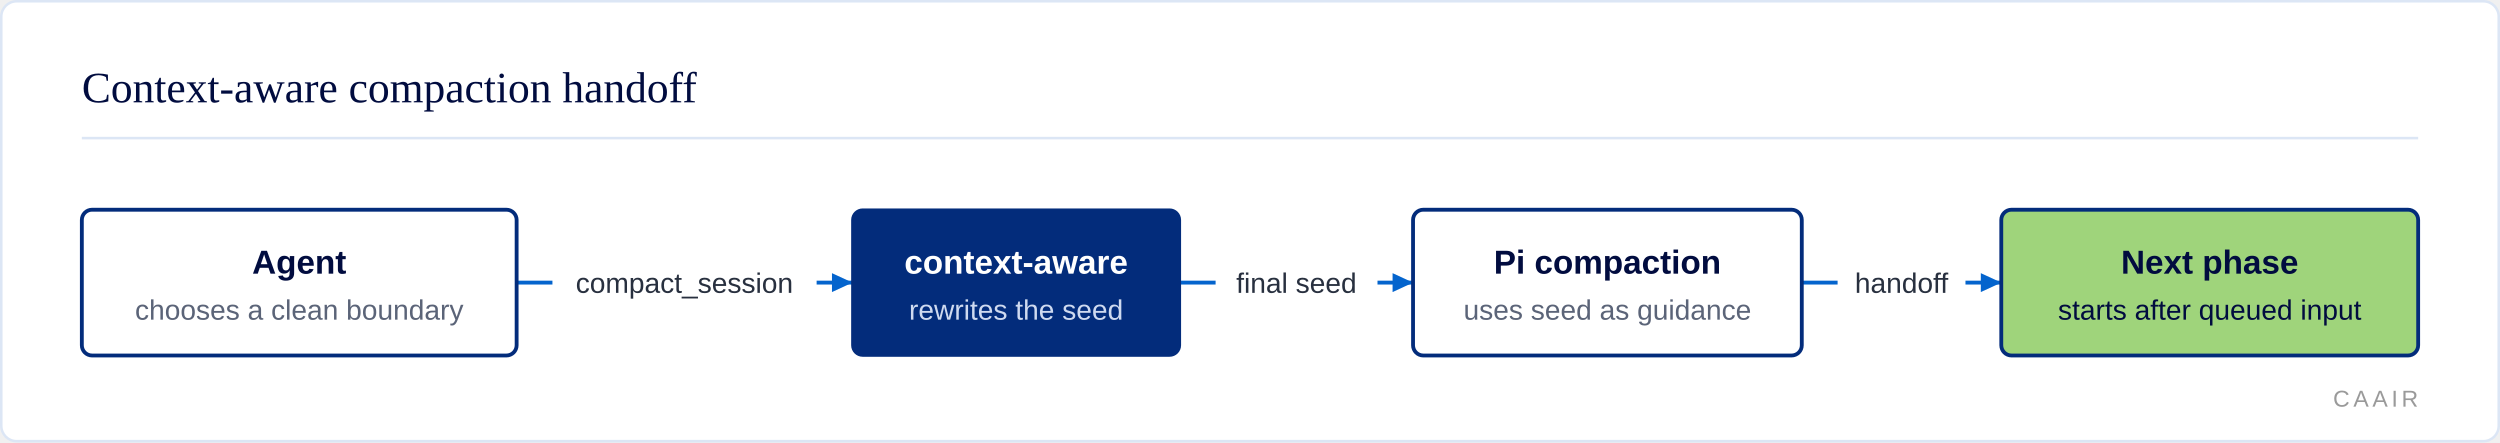
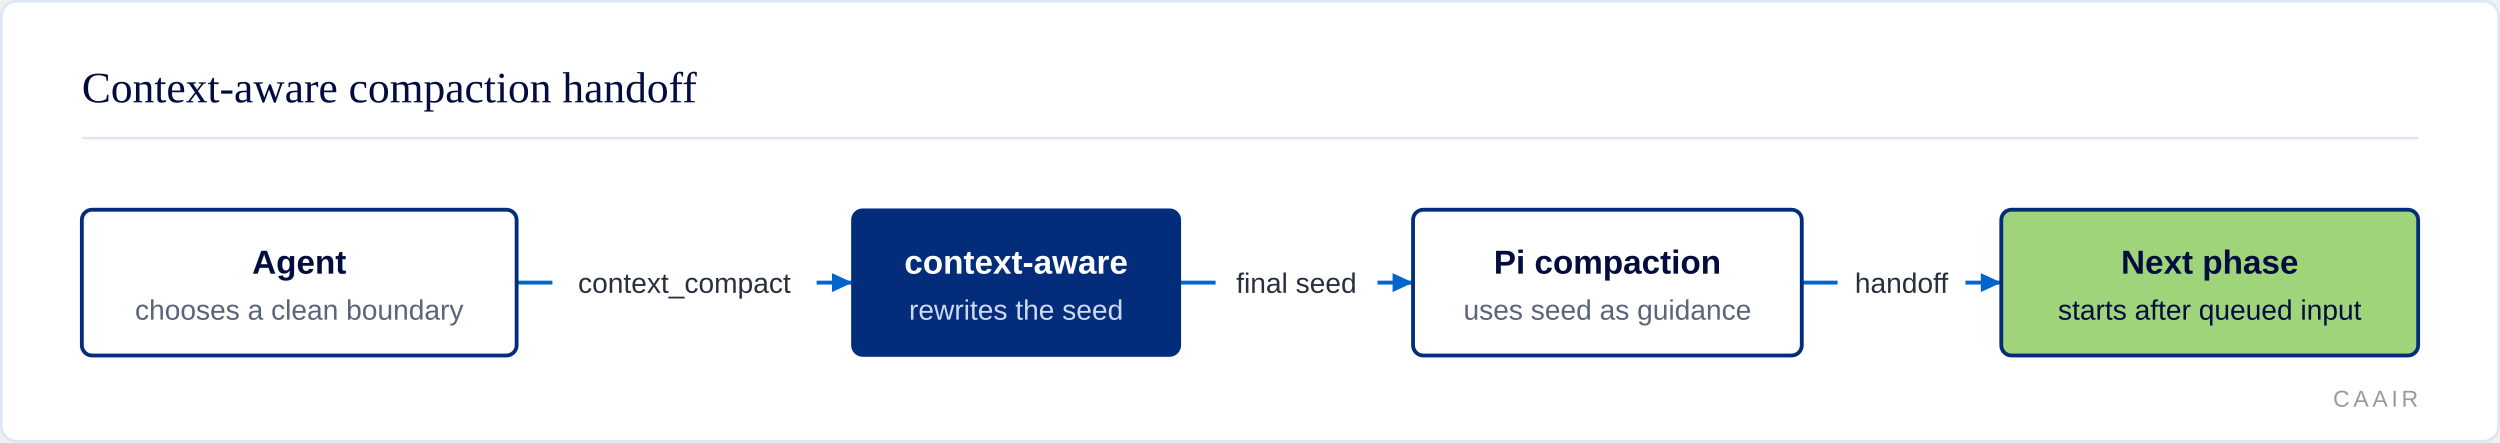
<svg xmlns="http://www.w3.org/2000/svg" viewBox="0 0 977.5 173" width="977.5" height="173" role="img" aria-labelledby="diagram-title diagram-description" font-family="'IBM Plex Sans','Helvetica Neue',Arial,sans-serif">
  <rect x="0.5" y="0.5" width="976.5" height="172" rx="6" fill="#ffffff" stroke="#dce6f5" />
  <text x="32" y="40" font-size="17" font-family="'Domine',Georgia,'Times New Roman',serif" fill="#010c3f">Context-aware compaction handoff</text>
  <line x1="32" y1="54" x2="945.5" y2="54" stroke="#dce6f5" />
  <defs>
    <marker id="arrow-solid" markerWidth="9" markerHeight="9" refX="8" refY="4.5" orient="auto" markerUnits="userSpaceOnUse">
      <path d="M0,0.8 L8,4.5 L0,8.2 z" fill="#0464cd" />
    </marker>
    <marker id="arrow-dashed" markerWidth="9" markerHeight="9" refX="8" refY="4.5" orient="auto" markerUnits="userSpaceOnUse">
      <path d="M0,0.8 L8,4.5 L0,8.2 z" fill="#7a869f" />
    </marker>
  </defs>
  <path d="M202,110.5 C267.6,110.5 267.6,110.5 333.3,110.5" fill="none" stroke="#0464cd" stroke-width="1.5" marker-end="url(#arrow-solid)" />
  <path d="M461.3,110.5 C506.9,110.5 506.9,110.5 552.5,110.5" fill="none" stroke="#0464cd" stroke-width="1.5" marker-end="url(#arrow-solid)" />
  <path d="M704.5,110.5 C743.5,110.5 743.5,110.5 782.5,110.5" fill="none" stroke="#0464cd" stroke-width="1.5" marker-end="url(#arrow-solid)" />
  <rect x="32" y="82" width="170" height="57" rx="4" fill="#ffffff" stroke="#032c7b" stroke-width="1.5" />
  <text x="117" y="107" font-size="13" font-weight="600" text-anchor="middle" fill="#010c3f">Agent</text>
  <text x="117" y="125" font-size="11" text-anchor="middle" fill="#5b6478">chooses a clean boundary</text>
  <rect x="333.3" y="82" width="128" height="57" rx="4" fill="#032c7b" stroke="#032c7b" stroke-width="1" />
  <text x="397.3" y="107" font-size="13" font-weight="600" text-anchor="middle" fill="#ffffff">context-aware</text>
  <text x="397.3" y="125" font-size="11" text-anchor="middle" fill="#cfdaf0">rewrites the seed</text>
  <rect x="552.5" y="82" width="152" height="57" rx="4" fill="#ffffff" stroke="#032c7b" stroke-width="1.5" />
  <text x="628.5" y="107" font-size="13" font-weight="600" text-anchor="middle" fill="#010c3f">Pi compaction</text>
  <text x="628.5" y="125" font-size="11" text-anchor="middle" fill="#5b6478">uses seed as guidance</text>
  <rect x="782.5" y="82" width="163" height="57" rx="4" fill="#9fd47b" stroke="#032c7b" stroke-width="1.5" />
  <text x="864" y="107" font-size="13" font-weight="600" text-anchor="middle" fill="#010c3f">Next phase</text>
  <text x="864" y="125" font-size="11" text-anchor="middle" fill="#010c3f">starts after queued input</text>
  <rect x="216" y="101.5" width="103.3" height="18" rx="3" fill="#ffffff" />
-   <text x="267.6" y="114.5" font-size="11" text-anchor="middle" fill="#28303f">compact_session</text>
+   <text x="267.6" y="114.5" font-size="11" text-anchor="middle" fill="#28303f">context_compact</text>
  <rect x="475.3" y="101.5" width="63.3" height="18" rx="3" fill="#ffffff" />
  <text x="506.9" y="114.5" font-size="11" text-anchor="middle" fill="#28303f">final seed</text>
  <rect x="718.5" y="101.5" width="50" height="18" rx="3" fill="#ffffff" />
  <text x="743.5" y="114.5" font-size="11" text-anchor="middle" fill="#28303f">handoff</text>
  <text x="945.5" y="159" font-size="9" letter-spacing="0.16em" text-anchor="end" fill="#9a9a9a">CAAIR</text>
</svg>
